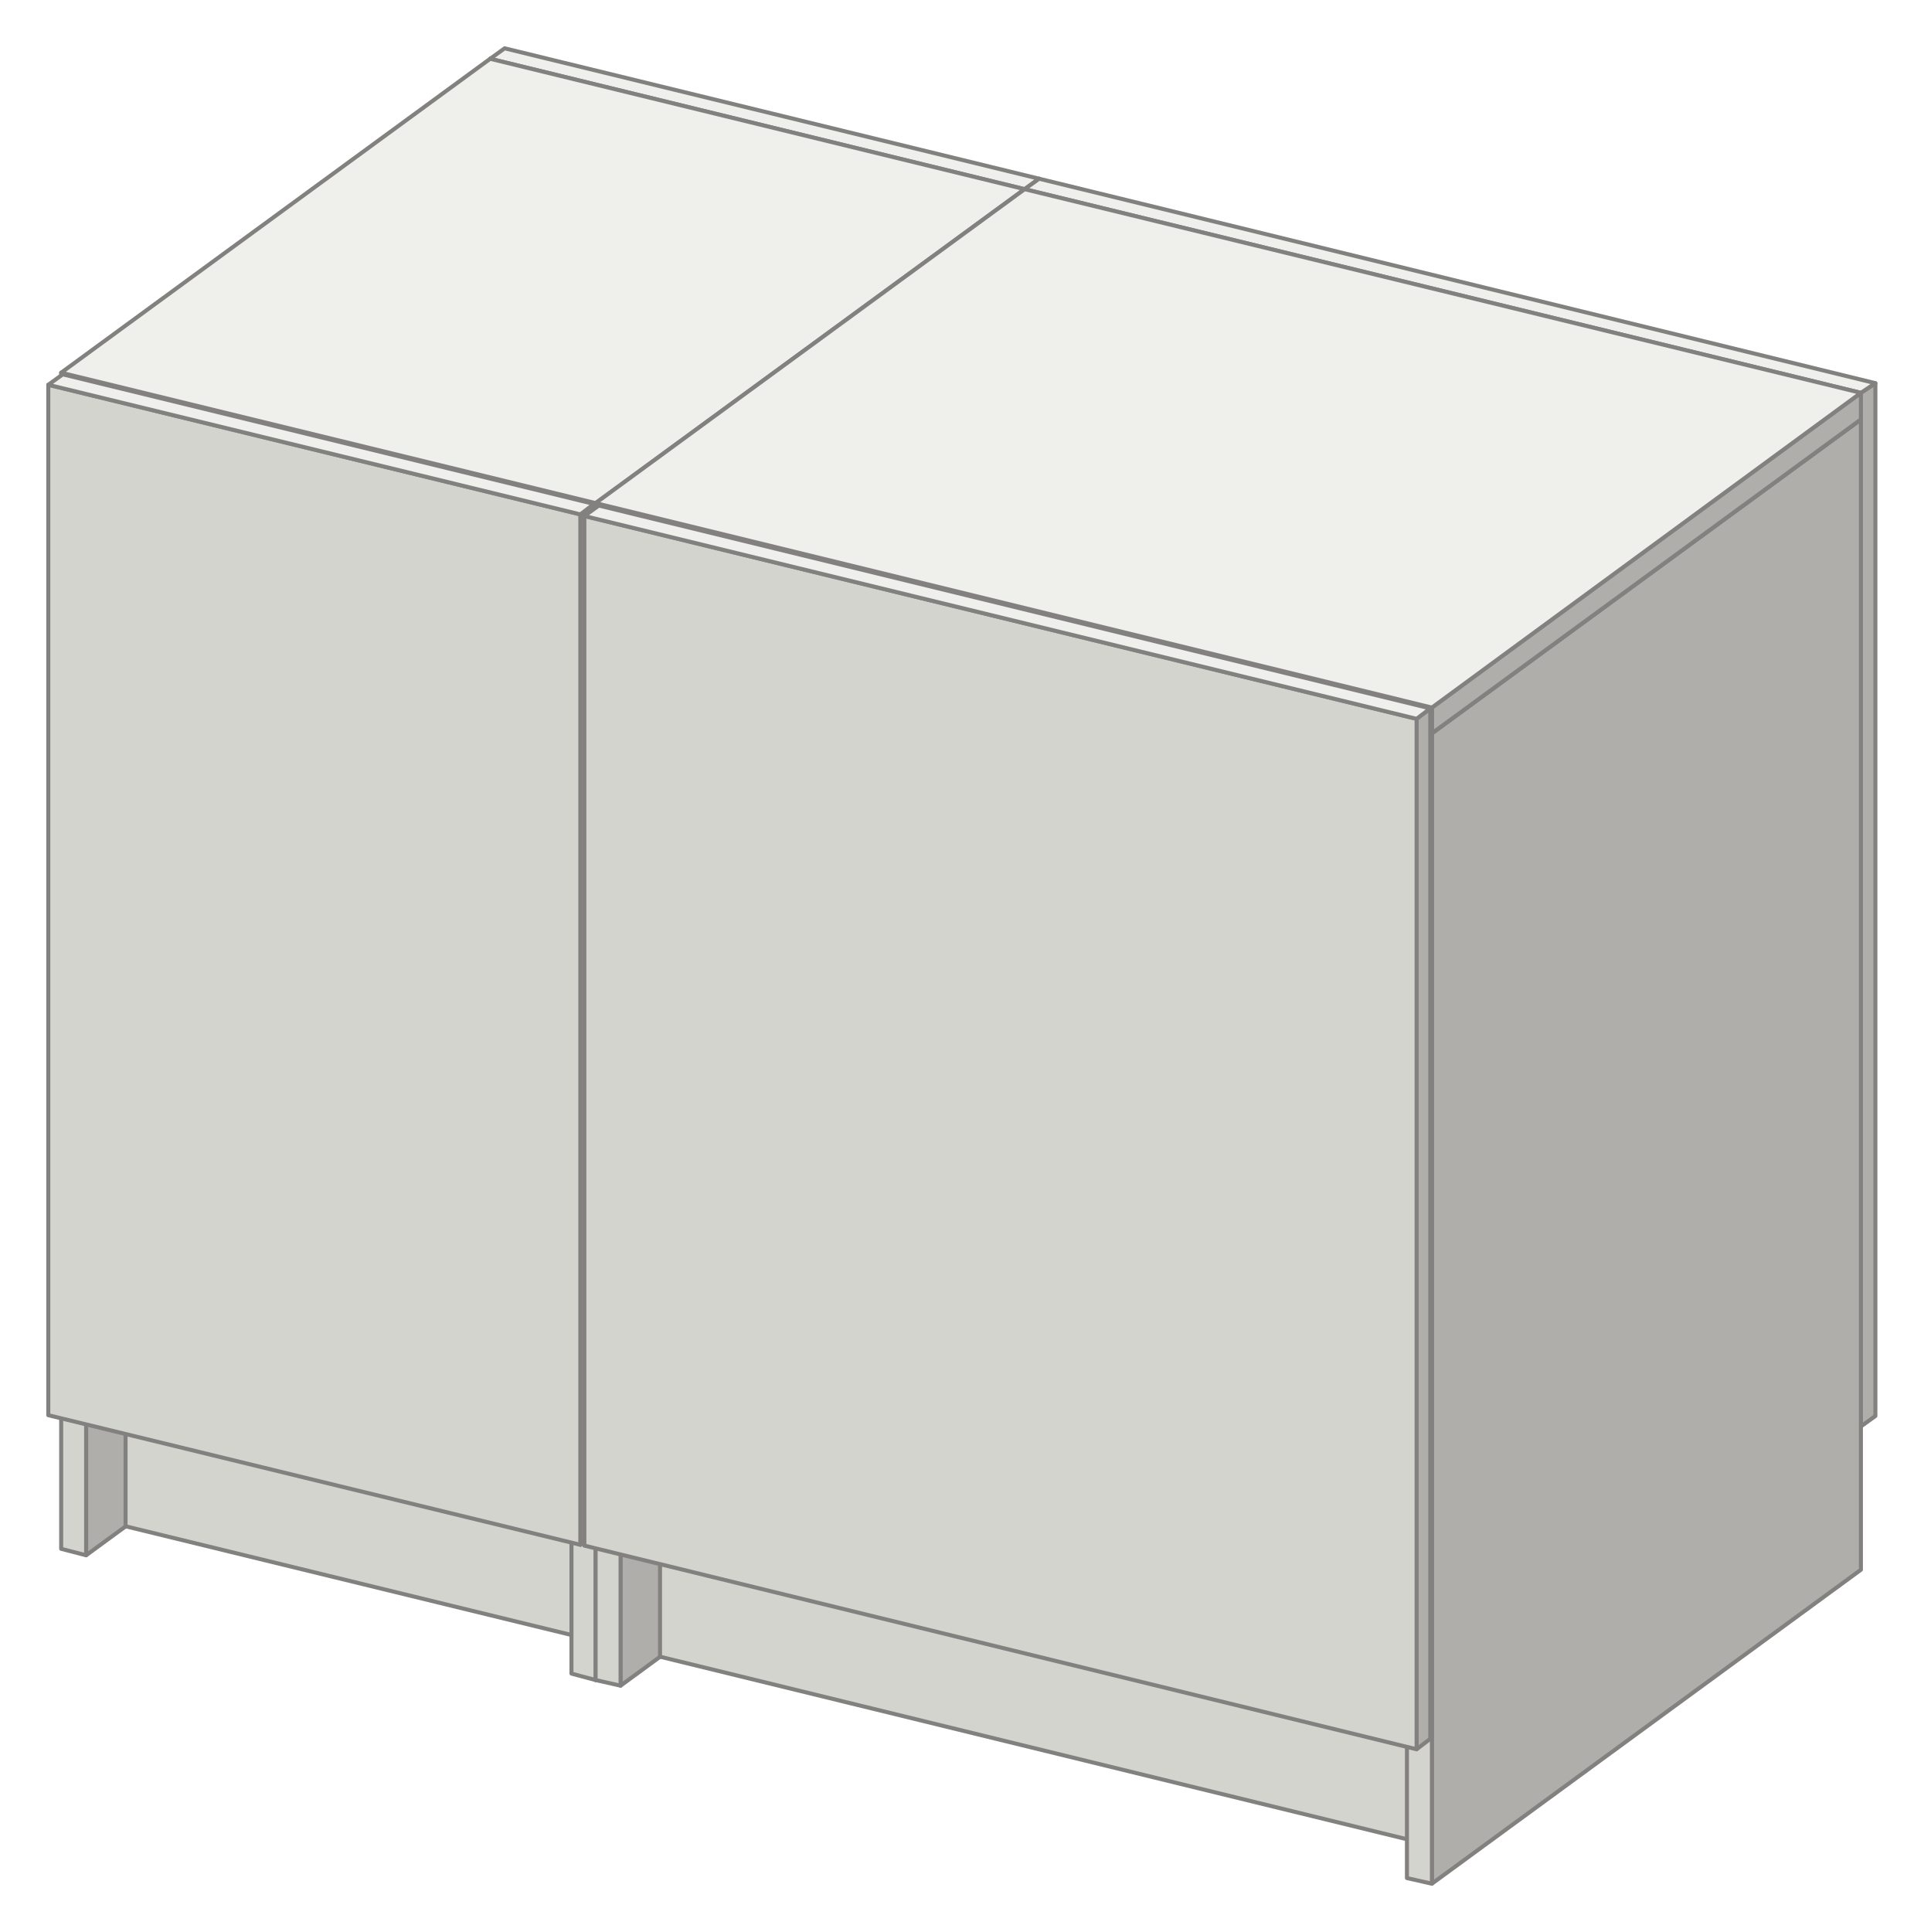
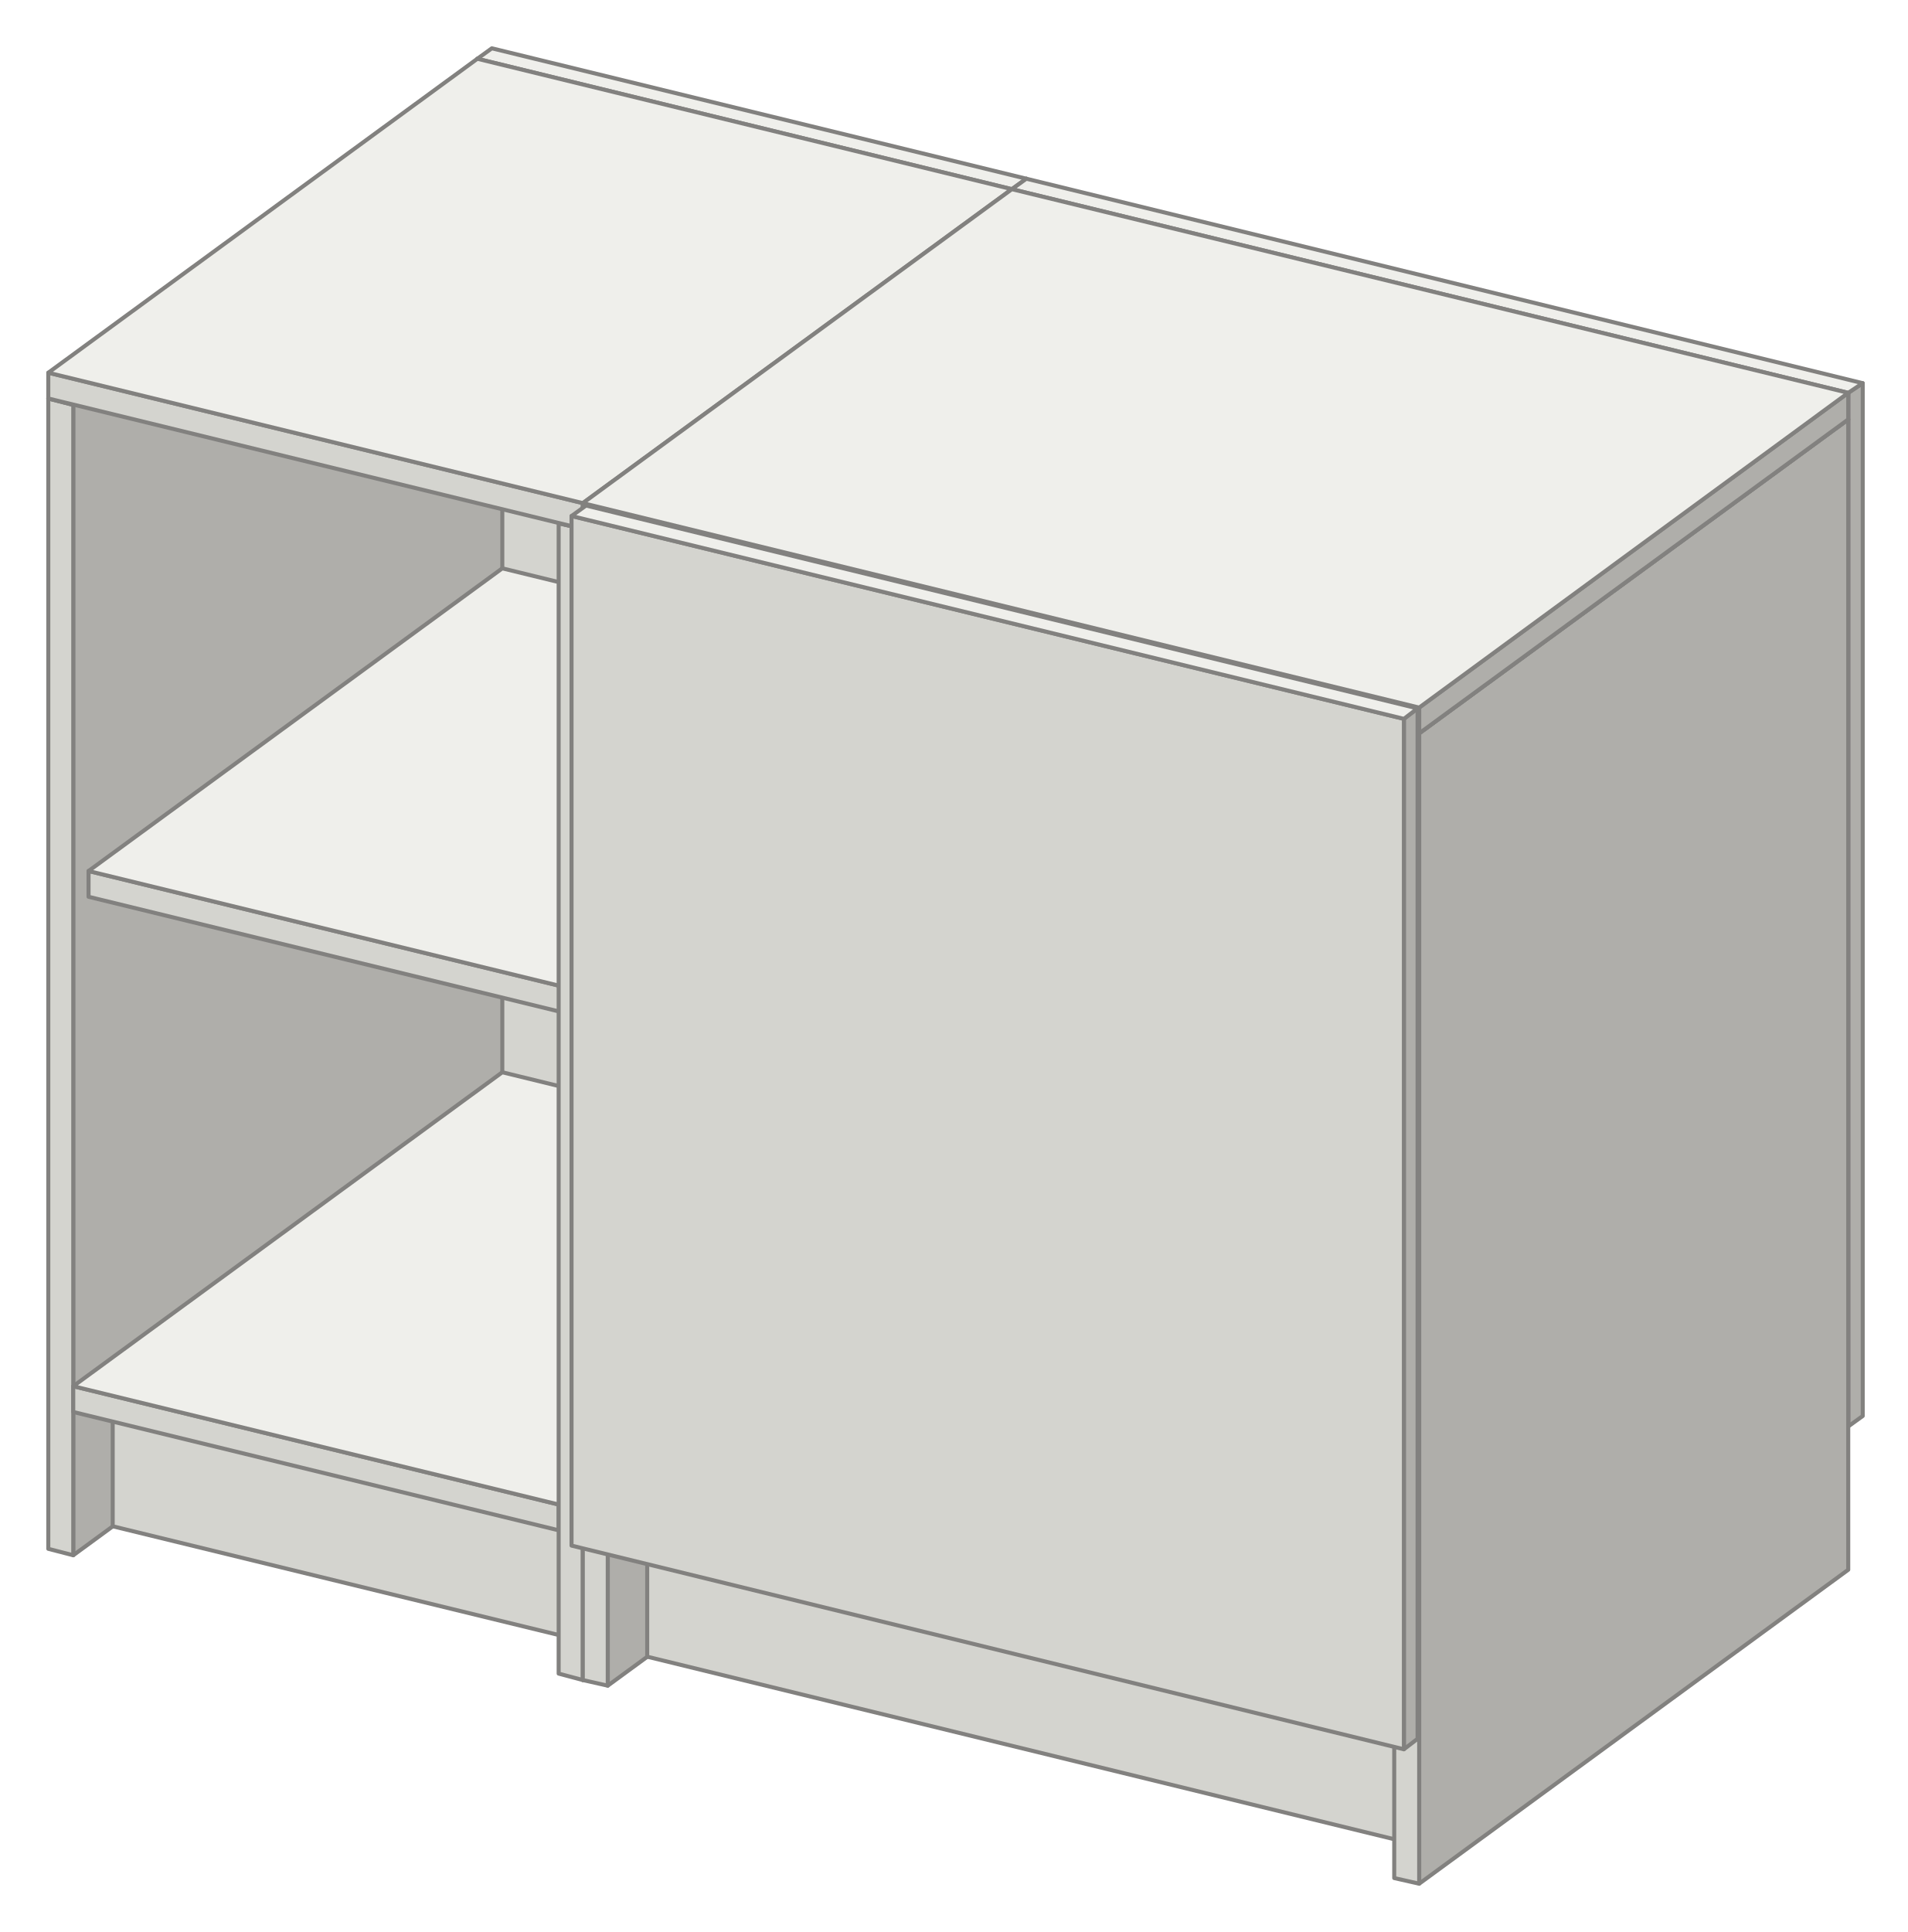
- <svg xmlns="http://www.w3.org/2000/svg" viewBox="0 0 239 240" width="239" height="240" stroke-width="0.5" stroke-linejoin="round">
-   <path d="M127.3,151.8L129.1,150.5L129.1,22.2L127.3,23.5Z" fill="#afaeaa" stroke="#82817f" />
-   <path d="M60.9,135.6L127.3,151.8L127.3,23.5L60.9,7.3Z" fill="#d4d4cf" stroke="#82817f" />
-   <path d="M60.9,7.3L127.3,23.5L129.1,22.2L62.7,6Z" fill="#efefeb" stroke="#82817f" />
-   <path d="M10.7,193.2L64,154.2L64,11.3L10.7,50.3Z" fill="#afaeaa" stroke="#82817f" />
-   <path d="M7.6,192.4L10.7,193.2L10.7,50.3L7.6,49.5Z" fill="#d4d4cf" stroke="#82817f" />
-   <path d="M7.6,49.5L10.7,50.3L64,11.3L60.9,10.5Z" fill="#efefeb" stroke="#82817f" />
-   <path d="M72.9,126.1L124.2,88.5L124.2,85.3L72.9,122.9Z" fill="#afaeaa" stroke="#82817f" />
-   <path d="M12.6,111.4L72.9,126.1L72.9,122.9L12.6,108.2Z" fill="#d4d4cf" stroke="#82817f" />
-   <path d="M12.6,108.2L72.9,122.9L124.2,85.3L64,70.6Z" fill="#efefeb" stroke="#82817f" />
-   <path d="M75.9,204.3L77.6,203L77.6,185.2L75.9,186.5Z" fill="#afaeaa" stroke="#82817f" />
-   <path d="M15.6,189.6L75.9,204.3L75.9,186.5L15.6,171.8Z" fill="#d4d4cf" stroke="#82817f" />
-   <path d="M15.6,171.8L75.9,186.5L77.6,185.2L17.4,170.5Z" fill="#efefeb" stroke="#82817f" />
-   <path d="M71,190.1L124.2,151.1L124.2,147.9L71,186.9Z" fill="#afaeaa" stroke="#82817f" />
-   <path d="M10.7,175.4L71,190.1L71,186.9L10.7,172.2Z" fill="#d4d4cf" stroke="#82817f" />
-   <path d="M10.7,172.2L71,186.9L124.2,147.9L64,133.2Z" fill="#efefeb" stroke="#82817f" />
-   <path d="M231.2,177.2L233,175.9L233,47.6L231.2,48.8Z" fill="#afaeaa" stroke="#82817f" />
-   <path d="M127.3,151.8L231.2,177.2L231.2,48.8L127.3,23.5Z" fill="#d4d4cf" stroke="#82817f" />
-   <path d="M127.3,23.5L231.2,48.8L233,47.6L129.1,22.2Z" fill="#efefeb" stroke="#82817f" />
-   <path d="M74,208.7L127.3,169.6L127.3,26.7L74,65.7Z" fill="#afaeaa" stroke="#82817f" />
-   <path d="M71,207.9L74,208.7L74,65.7L71,65Z" fill="#d4d4cf" stroke="#82817f" />
-   <path d="M71,65L74,65.7L127.3,26.7L124.2,26Z" fill="#efefeb" stroke="#82817f" />
-   <path d="M77.1,209.4L130.4,170.4L130.4,27.5L77.1,66.5Z" fill="#afaeaa" stroke="#82817f" />
-   <path d="M74,208.7L77.1,209.4L77.1,66.5L74,65.7Z" fill="#d4d4cf" stroke="#82817f" />
-   <path d="M74,65.7L77.1,66.5L130.4,27.5L127.3,26.7Z" fill="#efefeb" stroke="#82817f" />
-   <path d="M74,65.7L127.3,26.7L127.3,23.5L74,62.5Z" fill="#afaeaa" stroke="#82817f" />
-   <path d="M7.6,49.5L74,65.7L74,62.5L7.6,46.3Z" fill="#d4d4cf" stroke="#82817f" />
-   <path d="M7.6,46.3L74,62.5L127.3,23.5L60.9,7.3Z" fill="#efefeb" stroke="#82817f" />
-   <path d="M179.8,229.7L181.5,228.4L181.5,210.5L179.8,211.8Z" fill="#afaeaa" stroke="#82817f" />
-   <path d="M82,205.8L179.8,229.7L179.8,211.8L82,188Z" fill="#d4d4cf" stroke="#82817f" />
-   <path d="M82,188L179.8,211.8L181.5,210.5L83.8,186.7Z" fill="#efefeb" stroke="#82817f" />
-   <path d="M174.8,215.4L228.1,176.4L228.1,173.2L174.8,212.2Z" fill="#afaeaa" stroke="#82817f" />
-   <path d="M77.1,191.6L174.8,215.4L174.8,212.2L77.1,188.4Z" fill="#d4d4cf" stroke="#82817f" />
-   <path d="M77.1,188.4L174.8,212.2L228.1,173.2L130.4,149.4Z" fill="#efefeb" stroke="#82817f" />
-   <path d="M72.1,191.9L73.8,190.6L73.8,62.6L72.1,63.9Z" fill="#afaeaa" stroke="#82817f" />
-   <path d="M6,175.8L72.1,191.9L72.1,63.9L6,47.8Z" fill="#d4d4cf" stroke="#82817f" />
-   <path d="M6,47.8L72.1,63.9L73.8,62.6L7.8,46.5Z" fill="#efefeb" stroke="#82817f" />
-   <path d="M177.9,234L231.2,195L231.2,52.1L177.9,91.1Z" fill="#afaeaa" stroke="#82817f" />
-   <path d="M174.8,233.3L177.9,234L177.9,91.1L174.8,90.3Z" fill="#d4d4cf" stroke="#82817f" />
-   <path d="M174.8,90.3L177.9,91.1L231.2,52.1L228.1,51.3Z" fill="#efefeb" stroke="#82817f" />
-   <path d="M177.9,91.1L231.2,52.1L231.2,48.8L177.9,87.9Z" fill="#afaeaa" stroke="#82817f" />
-   <path d="M74,65.7L177.9,91.1L177.9,87.9L74,62.5Z" fill="#d4d4cf" stroke="#82817f" />
-   <path d="M74,62.5L177.9,87.9L231.2,48.8L127.3,23.5Z" fill="#efefeb" stroke="#82817f" />
-   <path d="M176,217.3L177.7,216L177.7,88L176,89.3Z" fill="#afaeaa" stroke="#82817f" />
-   <path d="M72.6,192L176,217.3L176,89.3L72.6,64.1Z" fill="#d4d4cf" stroke="#82817f" />
-   <path d="M72.6,64.1L176,89.3L177.7,88L74.4,62.8Z" fill="#efefeb" stroke="#82817f" />
+ <svg xmlns="http://www.w3.org/2000/svg" viewBox="0 0 237 240" width="237" height="240" stroke-width="0.5" stroke-linejoin="round">
+   <path d="M125.7,151.8L127.5,150.5L127.5,22.2L125.7,23.5Z" fill="#afaeaa" stroke="#82817f" />
+   <path d="M59.3,135.6L125.7,151.8L125.7,23.5L59.3,7.3Z" fill="#d4d4cf" stroke="#82817f" />
+   <path d="M59.3,7.3L125.7,23.5L127.5,22.2L61.1,6Z" fill="#efefeb" stroke="#82817f" />
+   <path d="M9.1,193.2L62.4,154.2L62.4,11.3L9.1,50.3Z" fill="#afaeaa" stroke="#82817f" />
+   <path d="M6,192.4L9.1,193.2L9.1,50.3L6,49.5Z" fill="#d4d4cf" stroke="#82817f" />
+   <path d="M6,49.5L9.1,50.3L62.4,11.3L59.3,10.5Z" fill="#efefeb" stroke="#82817f" />
+   <path d="M71.3,126.1L122.6,88.5L122.6,85.3L71.3,122.9Z" fill="#afaeaa" stroke="#82817f" />
+   <path d="M11,111.4L71.3,126.1L71.3,122.9L11,108.2Z" fill="#d4d4cf" stroke="#82817f" />
+   <path d="M11,108.2L71.3,122.9L122.6,85.3L62.4,70.6Z" fill="#efefeb" stroke="#82817f" />
+   <path d="M74.3,204.3L76,203L76,185.2L74.3,186.5Z" fill="#afaeaa" stroke="#82817f" />
+   <path d="M14,189.6L74.3,204.3L74.3,186.5L14,171.8Z" fill="#d4d4cf" stroke="#82817f" />
+   <path d="M14,171.8L74.3,186.5L76,185.2L15.8,170.5Z" fill="#efefeb" stroke="#82817f" />
+   <path d="M69.4,190.1L122.6,151.1L122.6,147.9L69.4,186.9Z" fill="#afaeaa" stroke="#82817f" />
+   <path d="M9.1,175.4L69.4,190.1L69.4,186.9L9.1,172.2Z" fill="#d4d4cf" stroke="#82817f" />
+   <path d="M9.1,172.2L69.4,186.9L122.6,147.9L62.4,133.2Z" fill="#efefeb" stroke="#82817f" />
+   <path d="M229.6,177.2L231.4,175.9L231.4,47.6L229.6,48.8Z" fill="#afaeaa" stroke="#82817f" />
+   <path d="M125.7,151.8L229.6,177.2L229.6,48.8L125.7,23.5Z" fill="#d4d4cf" stroke="#82817f" />
+   <path d="M125.7,23.5L229.6,48.8L231.4,47.6L127.5,22.2Z" fill="#efefeb" stroke="#82817f" />
+   <path d="M72.4,208.7L125.7,169.6L125.7,26.7L72.4,65.7Z" fill="#afaeaa" stroke="#82817f" />
+   <path d="M69.4,207.9L72.4,208.7L72.4,65.7L69.4,65Z" fill="#d4d4cf" stroke="#82817f" />
+   <path d="M69.4,65L72.4,65.7L125.7,26.7L122.6,26Z" fill="#efefeb" stroke="#82817f" />
+   <path d="M75.5,209.4L128.8,170.4L128.8,27.5L75.5,66.5Z" fill="#afaeaa" stroke="#82817f" />
+   <path d="M72.4,208.7L75.5,209.4L75.5,66.5L72.4,65.7Z" fill="#d4d4cf" stroke="#82817f" />
+   <path d="M72.4,65.7L75.5,66.5L128.8,27.5L125.7,26.7Z" fill="#efefeb" stroke="#82817f" />
+   <path d="M72.4,65.7L125.7,26.7L125.7,23.5L72.4,62.5Z" fill="#afaeaa" stroke="#82817f" />
+   <path d="M6,49.5L72.4,65.7L72.4,62.5L6,46.3Z" fill="#d4d4cf" stroke="#82817f" />
+   <path d="M6,46.3L72.4,62.5L125.7,23.5L59.3,7.3Z" fill="#efefeb" stroke="#82817f" />
+   <path d="M178.2,229.7L179.9,228.4L179.9,210.5L178.2,211.8Z" fill="#afaeaa" stroke="#82817f" />
+   <path d="M80.4,205.8L178.2,229.7L178.2,211.8L80.4,188Z" fill="#d4d4cf" stroke="#82817f" />
+   <path d="M80.4,188L178.2,211.8L179.9,210.5L82.2,186.7Z" fill="#efefeb" stroke="#82817f" />
+   <path d="M173.2,215.4L226.5,176.4L226.5,173.2L173.2,212.2Z" fill="#afaeaa" stroke="#82817f" />
+   <path d="M75.5,191.6L173.2,215.4L173.2,212.2L75.5,188.4Z" fill="#d4d4cf" stroke="#82817f" />
+   <path d="M75.5,188.4L173.2,212.2L226.5,173.2L128.8,149.4Z" fill="#efefeb" stroke="#82817f" />
+   <path d="M176.3,234L229.6,195L229.6,52.1L176.3,91.1Z" fill="#afaeaa" stroke="#82817f" />
+   <path d="M173.2,233.3L176.3,234L176.3,91.1L173.2,90.3Z" fill="#d4d4cf" stroke="#82817f" />
+   <path d="M173.2,90.3L176.3,91.1L229.6,52.1L226.5,51.3Z" fill="#efefeb" stroke="#82817f" />
+   <path d="M176.3,91.1L229.6,52.1L229.6,48.8L176.3,87.9Z" fill="#afaeaa" stroke="#82817f" />
+   <path d="M72.4,65.7L176.3,91.1L176.3,87.9L72.4,62.5Z" fill="#d4d4cf" stroke="#82817f" />
+   <path d="M72.4,62.5L176.3,87.9L229.6,48.8L125.7,23.5Z" fill="#efefeb" stroke="#82817f" />
+   <path d="M174.4,217.3L176.1,216L176.1,88L174.4,89.3Z" fill="#afaeaa" stroke="#82817f" />
+   <path d="M71,192L174.4,217.3L174.4,89.3L71,64.1Z" fill="#d4d4cf" stroke="#82817f" />
+   <path d="M71,64.1L174.4,89.3L176.1,88L72.8,62.8Z" fill="#efefeb" stroke="#82817f" />
</svg>
